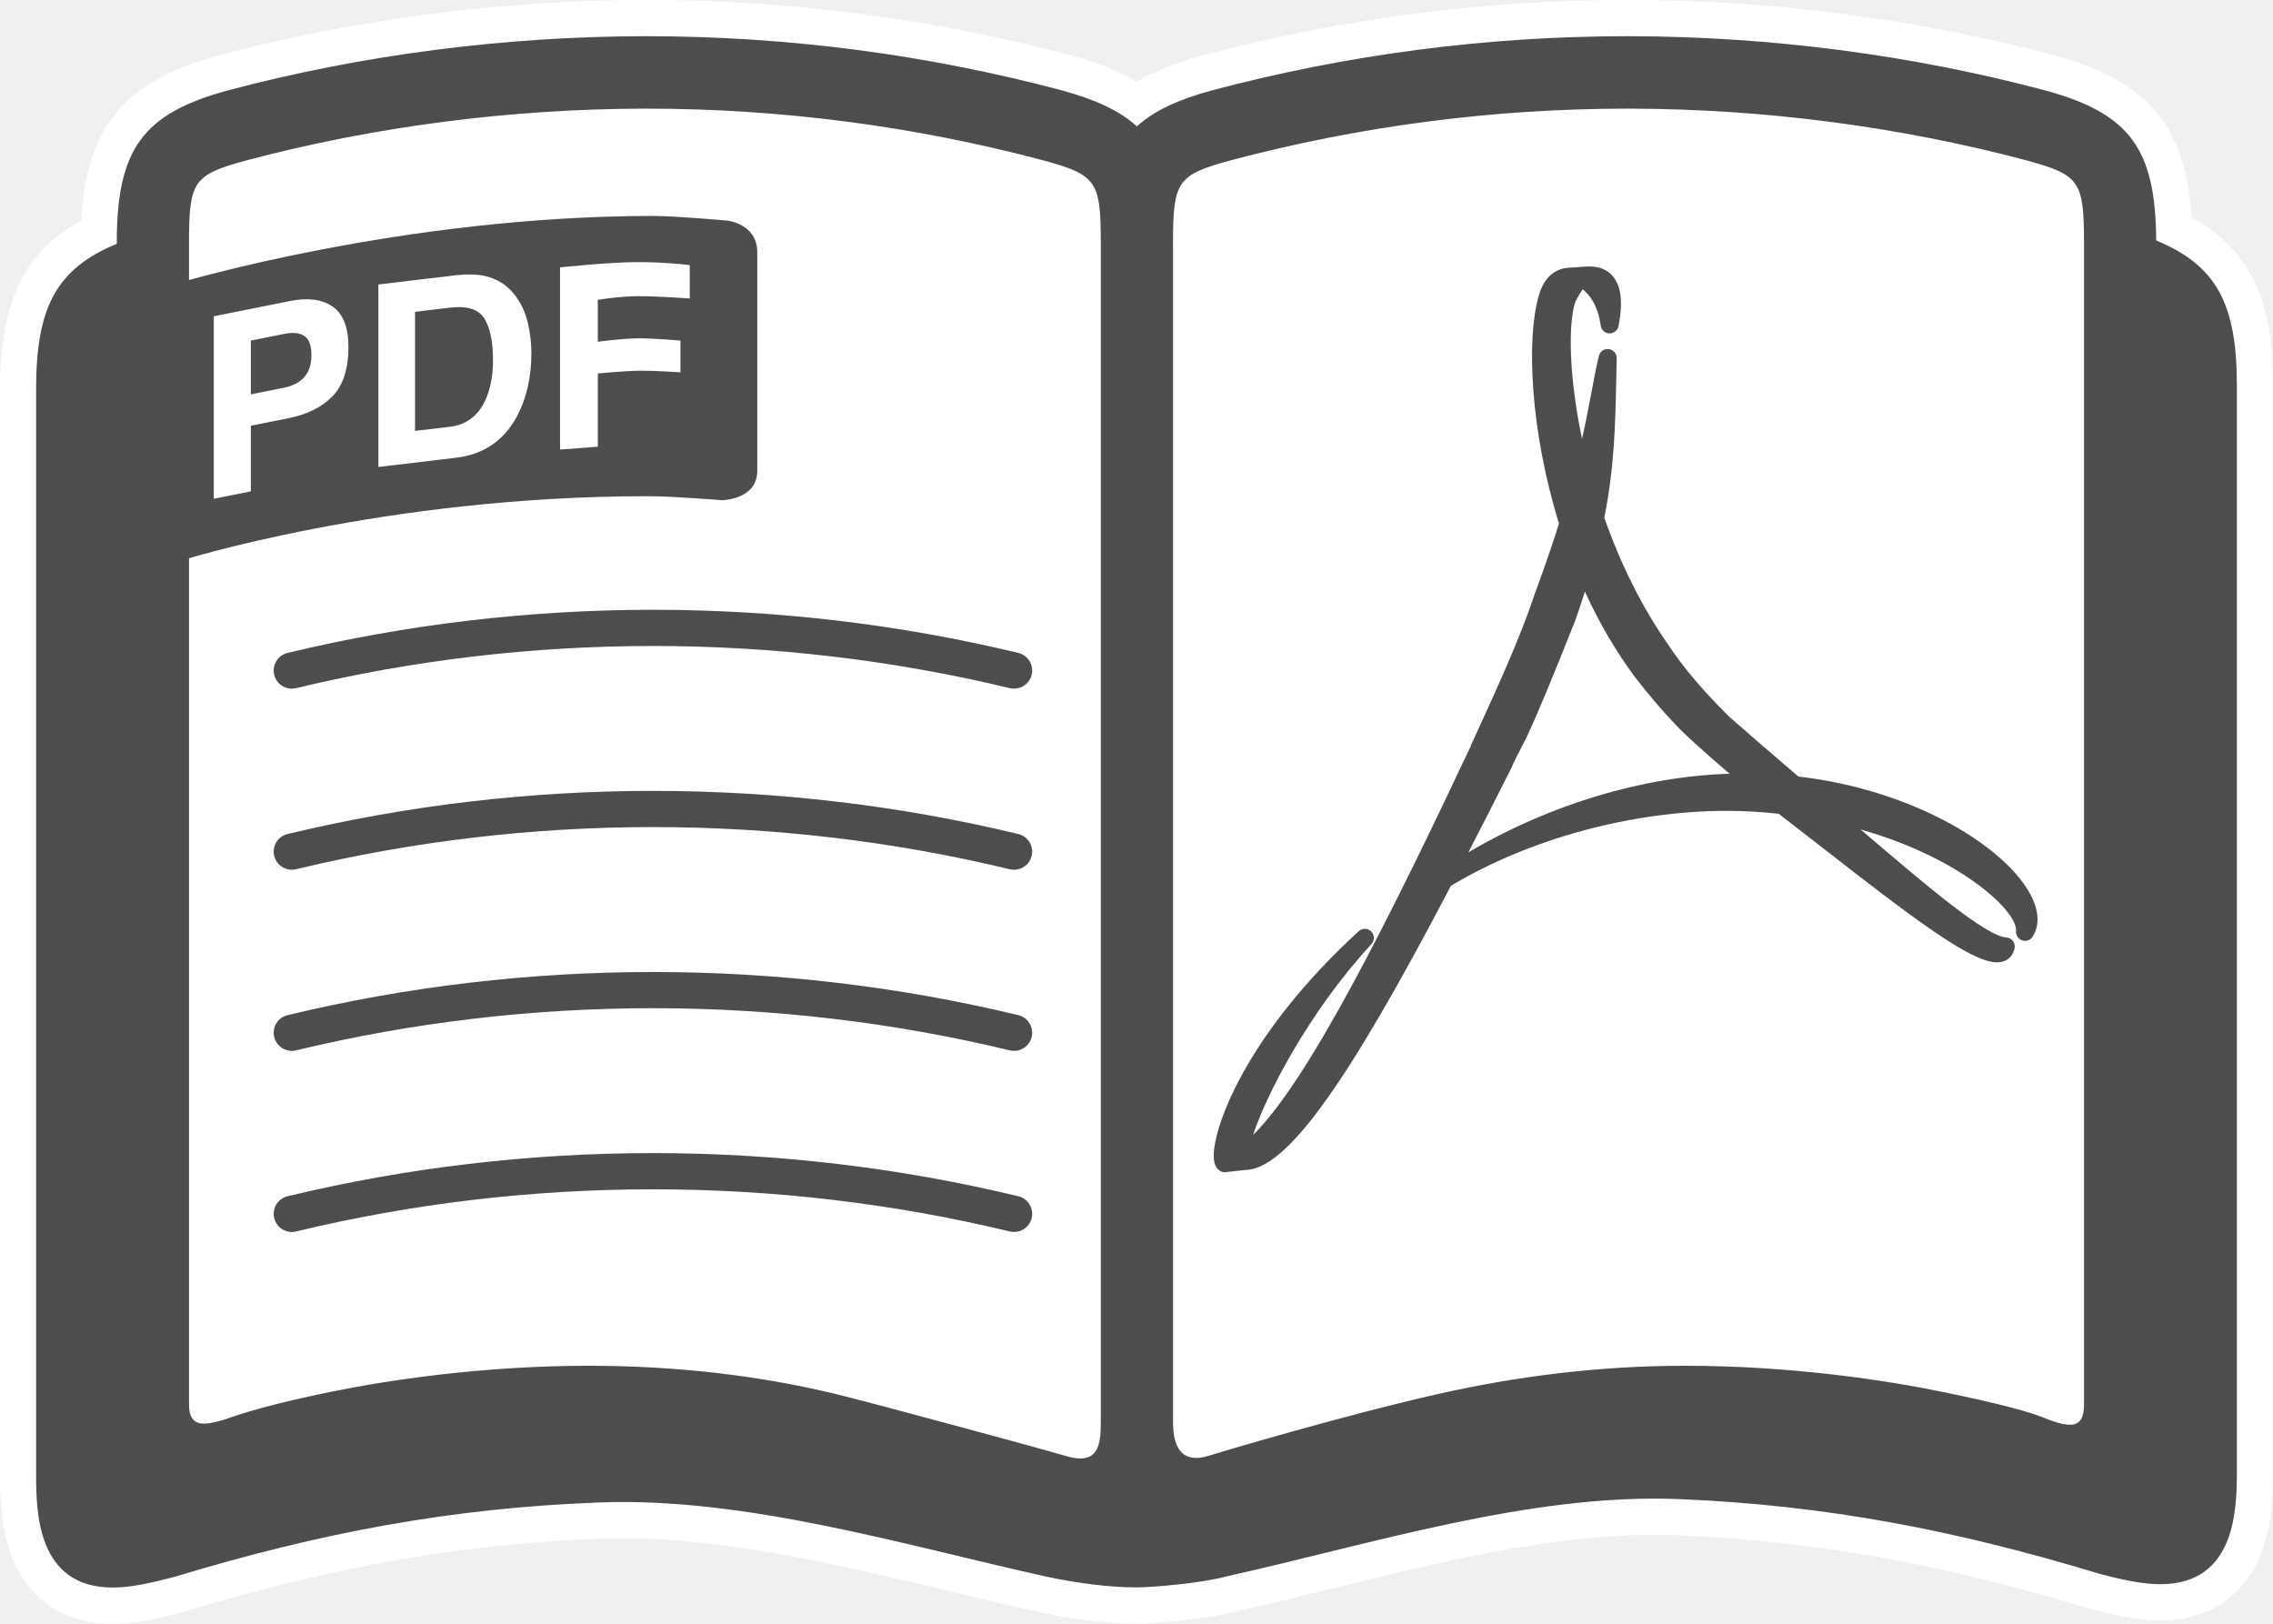
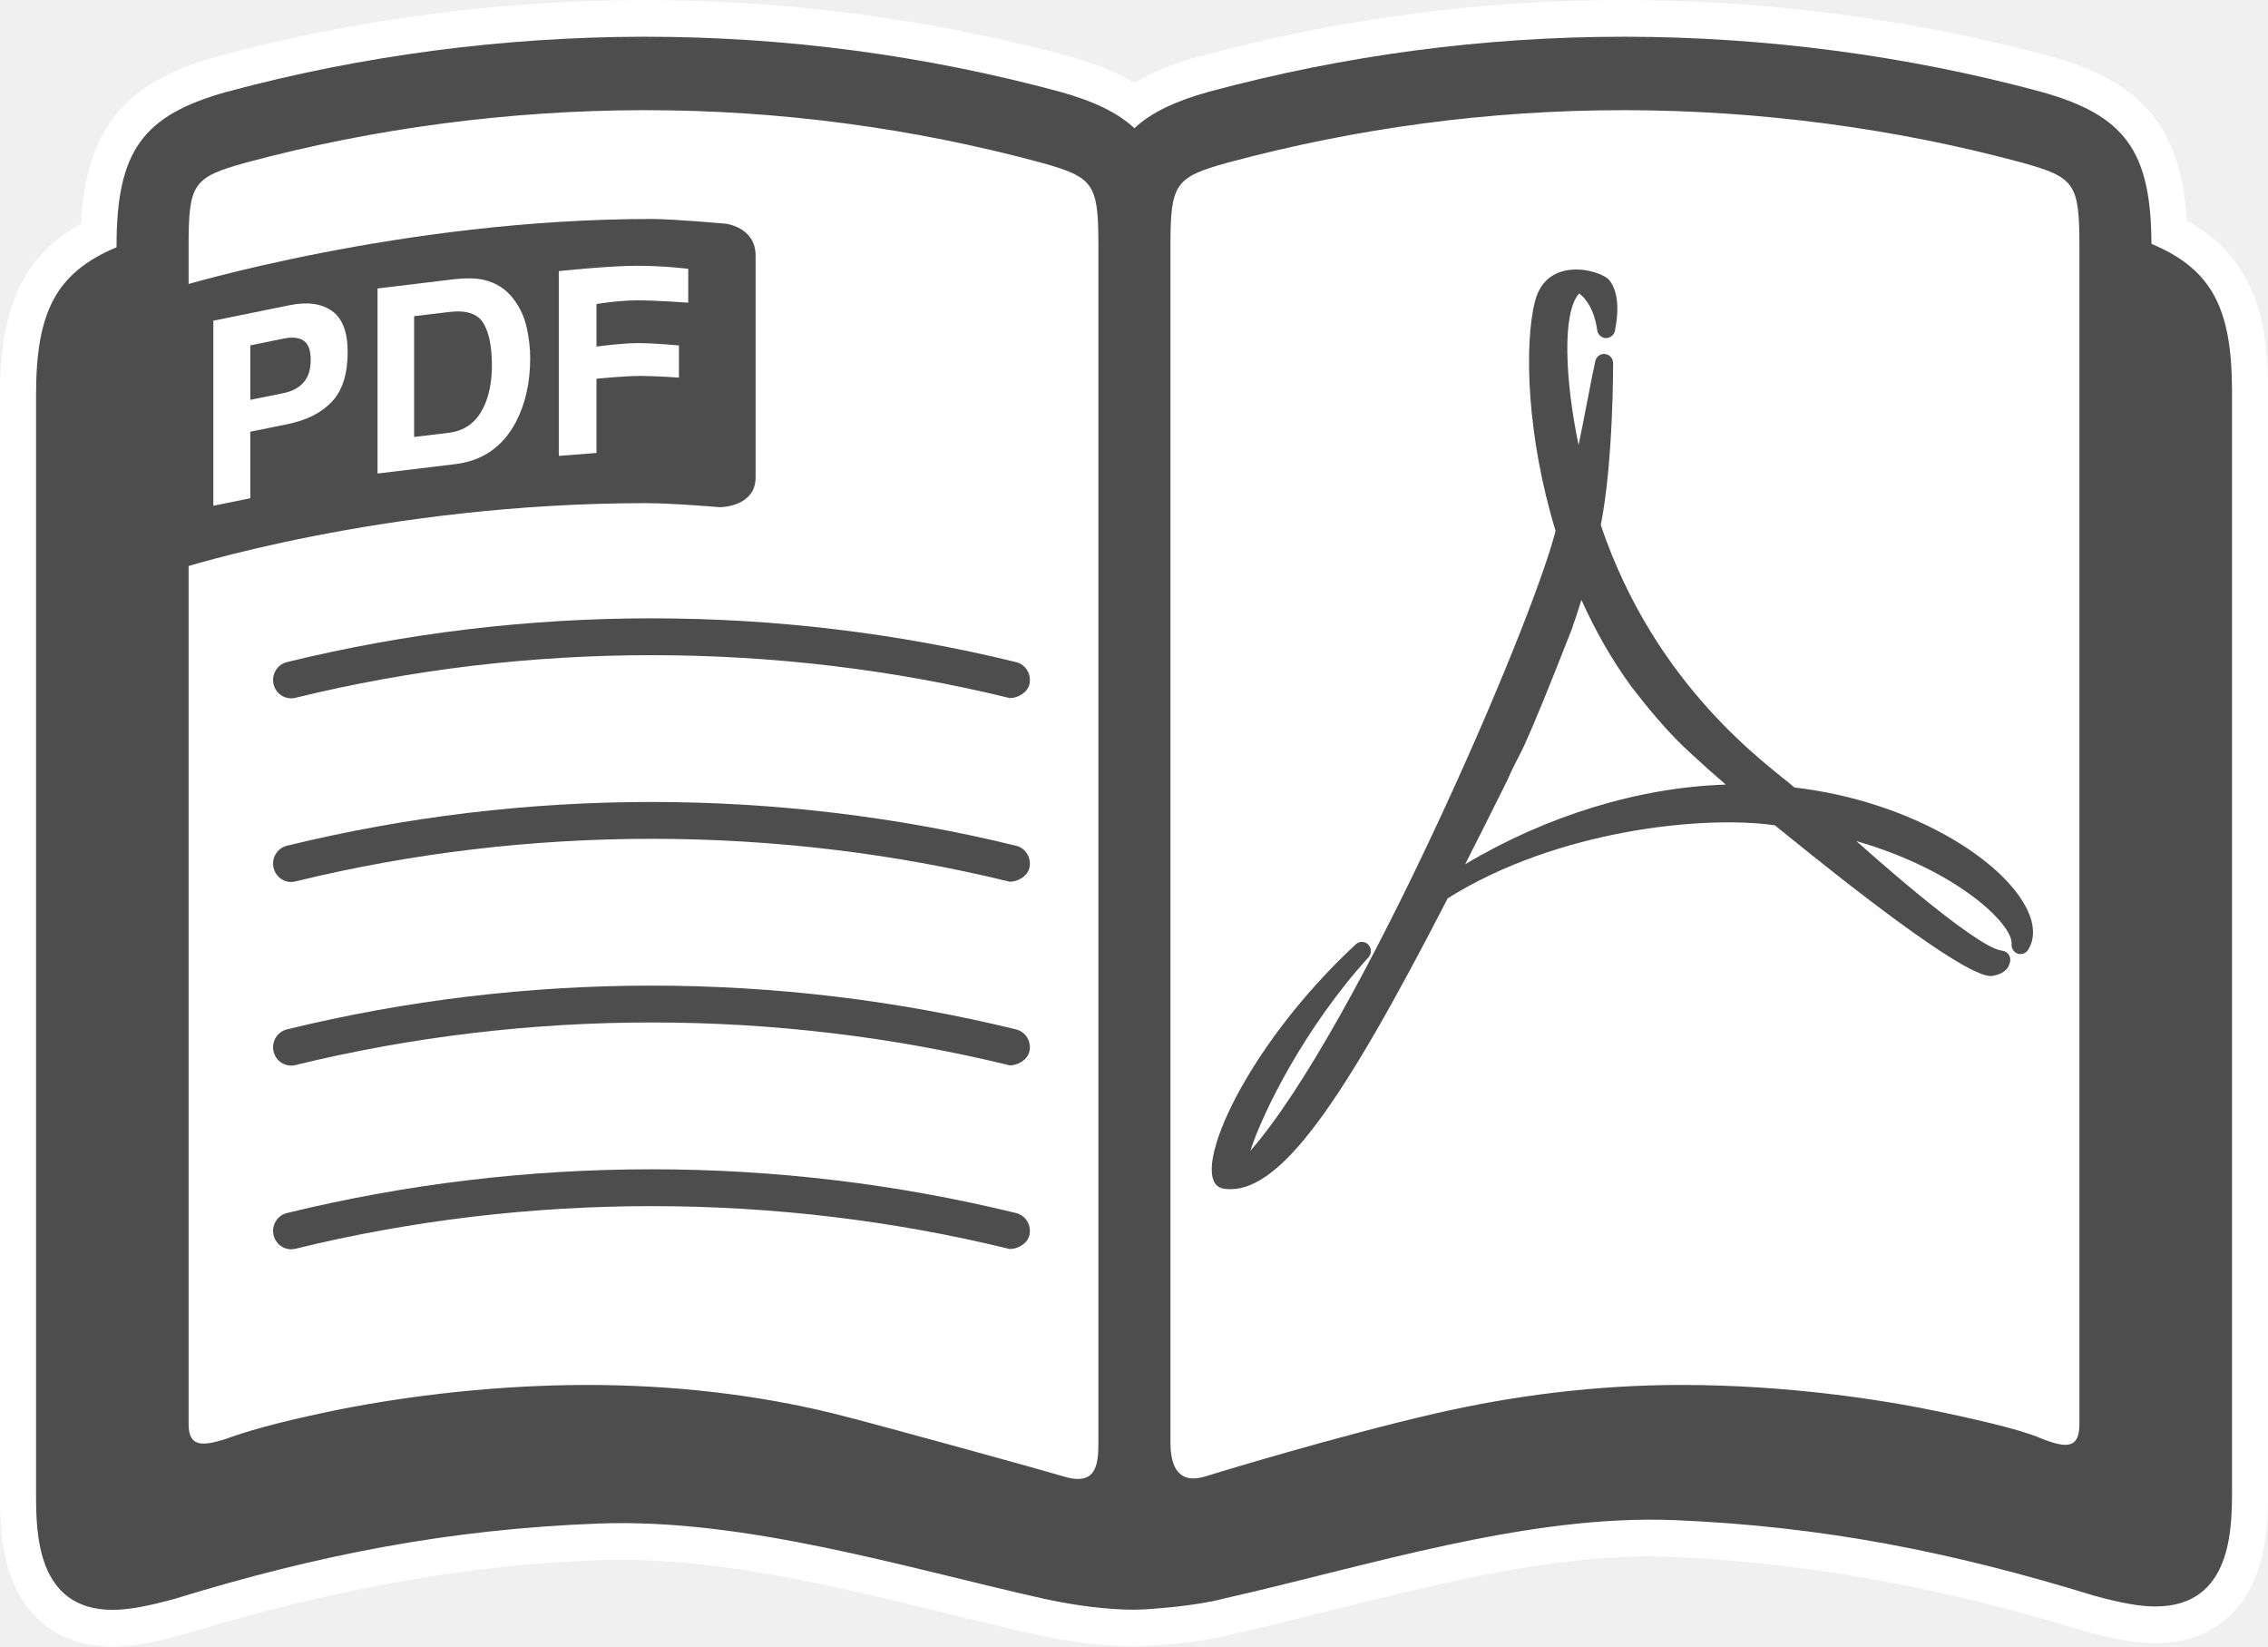
- <svg xmlns="http://www.w3.org/2000/svg" version="1.1" x="0px" y="0px" width="126px" height="90px" viewBox="0 0 126 90" overflow="visible" enable-background="new 0 0 126 90" xml:space="preserve">
+ <svg xmlns="http://www.w3.org/2000/svg" version="1.1" x="0px" y="0px" width="124px" height="90px" viewBox="0 0 124 90" overflow="visible" enable-background="new 0 0 124 90" xml:space="preserve">
  <defs>
</defs>
-   <path fill="#FFFFFF" d="M90.346,0c0,0-0.002,0-0.003,0h-0.149c-7.945,0-15.869,1.035-23.553,3.077  c-1.47,0.402-2.652,0.874-3.619,1.452c-0.968-0.578-2.15-1.051-3.615-1.452C51.717,1.033,43.798,0,35.854,0h-0.15  c-7.922,0.014-16.086,1.077-23.612,3.077c-5.17,1.415-7.314,3.945-7.59,9.155c-3.174,1.732-4.497,4.525-4.501,9.3v60.132  c0.001,1.123,0.003,2.999,0.679,4.684C1.624,88.703,3.601,90,6.248,90c1.063,0,2.223-0.195,4.004-0.679  c0.019-0.006,0.039-0.01,0.057-0.016c8.254-2.495,15.35-3.736,23.006-4.024c0.401-0.016,0.804-0.021,1.208-0.021  c5.87,0,12.113,1.496,18.149,2.944c1.694,0.406,3.294,0.79,4.891,1.143C59.545,89.769,61.42,89.99,63,89.99  c0.853,0,3.717-0.197,5.48-0.669c1.776-0.394,3.625-0.849,5.414-1.287c5.934-1.457,12.068-2.964,17.831-2.964  c0.425,0,0.849,0.008,1.271,0.025c7.54,0.311,14.558,1.559,22.752,4.04c0.02,0.006,0.039,0.012,0.059,0.018  c1.718,0.463,2.897,0.661,3.943,0.661c2.647,0,4.626-1.298,5.57-3.652c0.677-1.685,0.679-3.561,0.68-4.682V21.347  c-0.004-3.572-0.585-7.137-4.514-9.302c-0.314-5.086-2.464-7.57-7.578-8.969C106.271,1.047,98.349,0.014,90.346,0L90.346,0z" />
-   <path fill="#4D4D4D" d="M119.525,13.329c-0.025-5.085-1.47-7.037-6.145-8.316c-7.458-1.982-15.319-2.993-23.038-3.006h-0.149  c-7.771,0-15.518,1.011-23.039,3.01c-1.847,0.505-3.183,1.12-4.133,1.99c-0.95-0.871-2.289-1.487-4.143-1.994  C51.37,3.018,43.624,2.007,35.854,2.007h-0.15c-7.718,0.013-15.625,1.024-23.099,3.01c-4.695,1.285-6.127,3.252-6.132,8.42v0.078  c-3.361,1.386-4.466,3.538-4.471,8.019v60.13c0.002,2.055,0.007,6.329,4.248,6.329c0.863,0,1.886-0.179,3.481-0.61  c7.985-2.413,15.231-3.798,23.51-4.106c8.133-0.305,16.981,2.393,24.754,4.11c1.844,0.393,3.585,0.597,5.005,0.597  c0.862,0,3.557-0.218,5.005-0.612c7.981-1.771,16.845-4.617,25.072-4.281c8.175,0.339,15.313,1.721,23.249,4.124  c1.537,0.415,2.562,0.593,3.424,0.593c4.241,0,4.245-4.274,4.248-6.33V21.347C123.993,16.87,122.891,14.717,119.525,13.329z   M65.025,13.439c0.003-3.404,0.241-3.744,3.168-4.545c7.174-1.906,14.575-2.872,22-2.872h0.143  c7.376,0.012,14.893,0.979,22.005,2.868c2.94,0.805,3.18,1.146,3.183,4.547v64.411c-0.001,1.288-0.663,1.325-1.987,0.83  c-0.962-0.418-2.681-0.873-5.801-1.518c-3.229-0.665-8.47-1.459-14.32-1.459c-4.776,0-9.359,0.586-13.673,1.559  c-5.352,1.208-12.312,3.292-12.688,3.413c-1.599,0.522-2.028-0.533-2.029-1.819V13.439z M10.477,13.439  c0.003-3.404,0.24-3.744,3.167-4.545c7.126-1.893,14.69-2.859,22.065-2.872h0.144c7.424,0,14.827,0.966,21.985,2.868  c2.941,0.805,3.179,1.145,3.183,4.547v65.415c-0.002,1.288-0.148,2.422-2.03,1.821c-0.434-0.141-10.07-2.77-12.696-3.415  c-4.29-1.033-8.887-1.557-13.664-1.557c-5.849,0-11.137,0.794-14.366,1.459c-3.123,0.645-4.668,1.113-5.802,1.518  c-1.163,0.343-1.984,0.46-1.985-0.828V13.439z" />
-   <path fill="#4D4D4D" d="M16.869,18.621c-0.262-0.171-0.628-0.21-1.1-0.116l-1.863,0.372v2.979l1.863-0.373  c0.472-0.095,0.838-0.288,1.1-0.584c0.262-0.295,0.393-0.704,0.393-1.232C17.261,19.142,17.13,18.792,16.869,18.621z" />
-   <path fill="#4D4D4D" d="M24.939,17.053l-1.933,0.23v6.601l1.933-0.229c0.989-0.118,1.679-0.692,2.069-1.724  c0.213-0.565,0.32-1.221,0.32-1.965c0-1.029-0.16-1.802-0.479-2.315C26.528,17.14,25.893,16.94,24.939,17.053z" />
-   <path fill="#4D4D4D" d="M40.327,12.228c0,0-2.885-0.259-4.133-0.259c-13.878,0-26.257,3.707-26.257,3.707l-0.03,15.434  c0,0,11.342-3.607,25.983-3.607c1.46,0,4.104,0.222,4.104,0.222s1.983,0,1.983-1.632c0-1.63,0-10.564,0-12.121  C41.978,12.414,40.327,12.228,40.327,12.228z M18.446,21.95c-0.579,0.609-1.406,1.021-2.481,1.236l-2.06,0.412v3.638l-2.053,0.409  V17.531l4.248-0.85c0.979-0.193,1.76-0.09,2.342,0.315c0.583,0.404,0.874,1.153,0.874,2.247  C19.315,20.438,19.025,21.339,18.446,21.95z M28.653,23.083c-0.726,1.344-1.845,2.105-3.36,2.286l-4.318,0.514V15.768l4.318-0.514  c0.622-0.065,1.138-0.054,1.551,0.035c0.703,0.149,1.272,0.51,1.707,1.08c0.349,0.461,0.587,0.979,0.714,1.547  c0.127,0.57,0.191,1.122,0.191,1.652C29.456,20.915,29.188,22.084,28.653,23.083z M38.237,16.544c0,0-1.754-0.128-2.827-0.128  s-2.271,0.202-2.271,0.202v2.325c0,0,1.384-0.19,2.309-0.19c0.924,0,2.271,0.127,2.271,0.127v1.757c0,0-1.323-0.09-2.165-0.09  S33.139,20.7,33.139,20.7v4.06l-2.094,0.16V14.819c0,0,2.78-0.292,4.327-0.292c1.546,0,2.865,0.167,2.865,0.167V16.544z" />
-   <path fill="#4D4D4D" d="M67.896,64.976c-0.09,0-0.178-0.023-0.256-0.071c-0.201-0.119-0.318-0.338-0.35-0.646  c-0.154-1.522,1.654-6.814,8.031-12.645c0.198-0.182,0.504-0.172,0.692,0.016c0.189,0.192,0.194,0.499,0.013,0.696  c-3.54,3.835-5.868,8.452-6.564,10.582c3.091-3.032,7.6-12.072,12.063-21.543c0.01-0.053,0.139-0.335,0.507-1.135  c0.8-1.743,2.287-4.984,3.026-7.266c0.524-1.408,0.968-2.694,1.363-3.946c-1.607-5.167-1.795-10.21-1.146-12.544  c0.329-1.275,1.094-1.595,1.677-1.636c0.301-0.023,0.604-0.041,0.906-0.058c0.076-0.005,0.164-0.011,0.265-0.011  c0.555,0,0.991,0.188,1.296,0.559c0.455,0.557,0.556,1.454,0.301,2.749c-0.047,0.241-0.262,0.397-0.504,0.405  c-0.245-0.008-0.448-0.189-0.482-0.431c-0.159-1.132-0.616-1.716-1-2.015c-0.108,0.156-0.256,0.395-0.411,0.698  c-0.393,1.204-0.364,4.097,0.375,7.589c0.232-1.036,0.397-1.919,0.541-2.682c0.139-0.74,0.256-1.368,0.393-1.915  c0.062-0.247,0.3-0.415,0.554-0.374c0.252,0.035,0.438,0.252,0.433,0.51l-0.022,1.037c-0.055,2.664-0.102,4.97-0.665,7.799  c0.93,2.631,2.111,4.984,3.512,6.993c0.862,1.302,1.942,2.58,3.408,4.032c1.153,1.016,2.394,2.081,3.639,3.147l0.203,0.173  c6.449,0.739,11.637,3.974,12.943,6.7c0.505,1.053,0.301,1.763,0.039,2.173c-0.124,0.196-0.365,0.278-0.582,0.206  c-0.218-0.074-0.358-0.289-0.339-0.521c0.095-1.078-3.042-4.05-8.618-5.626c0.148,0.127,0.296,0.252,0.443,0.378  c3.199,2.725,6.51,5.541,7.634,5.607c0.145,0.01,0.277,0.081,0.366,0.194c0.089,0.115,0.122,0.263,0.095,0.405  c-0.098,0.49-0.464,0.782-0.979,0.782c-1.44,0-4.631-2.428-9.715-6.388c-0.784-0.609-1.582-1.23-2.378-1.845  c-0.93-0.109-1.901-0.164-2.891-0.164c-5.248,0-10.948,1.553-15.283,4.155c-5.85,11.183-9.164,15.746-11.428,15.752  c-0.319,0.031-0.683,0.072-1.043,0.116C67.937,64.976,67.916,64.976,67.896,64.976z M87.335,34.355l-0.099,0.252  c-1.178,2.962-2.01,4.966-2.475,5.954c-0.1,0.246-0.258,0.553-0.434,0.886c-0.185,0.352-0.388,0.737-0.559,1.146  c-0.836,1.659-1.624,3.204-2.371,4.648c4.505-2.649,9.657-4.206,14.479-4.355c-0.704-0.597-1.292-1.112-1.833-1.609  c-1.346-1.177-2.533-2.624-3.415-3.753c-1.051-1.416-1.979-3.001-2.771-4.732c-0.158,0.501-0.327,1.01-0.51,1.53  C87.345,34.333,87.341,34.345,87.335,34.355z" />
-   <path fill="#4D4D4D" d="M56.217,38.171c-0.078,0-0.156-0.01-0.235-0.027c-12.945-3.118-26.63-3.118-39.575,0  c-0.535,0.127-1.078-0.203-1.207-0.743c-0.129-0.54,0.202-1.08,0.74-1.211c13.25-3.188,27.259-3.188,40.51,0  c0.537,0.131,0.869,0.671,0.74,1.211C57.079,37.861,56.669,38.171,56.217,38.171z" />
-   <path fill="#4D4D4D" d="M56.217,48.209c-0.078,0-0.156-0.011-0.235-0.028c-12.945-3.117-26.63-3.117-39.575,0  c-0.535,0.128-1.078-0.202-1.207-0.742c-0.129-0.54,0.202-1.081,0.74-1.211c13.25-3.188,27.259-3.188,40.51,0  c0.537,0.13,0.869,0.671,0.74,1.211C57.079,47.899,56.669,48.209,56.217,48.209z" />
-   <path fill="#4D4D4D" d="M56.217,58.247c-0.078,0-0.156-0.01-0.235-0.027c-12.945-3.117-26.63-3.117-39.575,0  c-0.535,0.128-1.078-0.202-1.207-0.742c-0.129-0.54,0.202-1.081,0.74-1.211c13.25-3.189,27.259-3.189,40.51,0  c0.537,0.13,0.869,0.671,0.74,1.211C57.079,57.937,56.669,58.247,56.217,58.247z" />
-   <path fill="#4D4D4D" d="M56.217,68.285c-0.078,0-0.156-0.01-0.235-0.027c-12.945-3.117-26.63-3.117-39.575,0  c-0.535,0.128-1.078-0.202-1.207-0.742c-0.129-0.54,0.202-1.081,0.74-1.211c13.25-3.189,27.259-3.189,40.51,0  c0.537,0.13,0.869,0.671,0.74,1.211C57.079,67.975,56.669,68.285,56.217,68.285z" />
+   <path fill="#FFFFFF" d="M119.558,12.045c-0.31-5.085-2.424-7.568-7.457-8.968C104.585,1.047,96.637,0.014,88.762,0  c-7.819,0-15.617,1.035-23.179,3.077c-1.445,0.401-2.61,0.874-3.562,1.451c-0.952-0.577-2.116-1.051-3.559-1.451  C50.896,1.033,42.954,0,35.137,0C27.34,0.014,19.306,1.077,11.9,3.077c-5.089,1.414-7.198,3.944-7.47,9.155  c-3.124,1.732-4.425,4.524-4.43,9.3v60.131c0.001,1.125,0.003,3,0.668,4.685C1.598,88.702,3.544,90,6.149,90  c1.046,0,2.188-0.196,3.94-0.679c8.123-2.496,16.42-3.993,23.886-4.062c5.777,0,11.921,1.497,17.86,2.945  c1.668,0.406,3.242,0.79,4.813,1.143C58.6,89.77,60.445,89.99,62,89.99c0.84,0,3.658-0.198,5.394-0.668  c1.748-0.396,3.567-0.849,5.328-1.288c5.839-1.458,11.877-2.966,17.548-2.966c7.697,0.182,15.635,1.603,23.699,4.084  c1.689,0.463,2.851,0.661,3.881,0.661c2.605,0,4.552-1.297,5.481-3.651c0.665-1.686,0.667-3.562,0.669-4.684V21.347  C123.996,17.775,123.425,14.212,119.558,12.045z" />
+   <path fill="#4D4D4D" d="M117.628,13.329c-0.024-5.085-1.445-7.036-6.047-8.315c-7.34-1.981-15.075-2.993-22.672-3.006h-0.147  c-7.648,0-15.271,1.011-22.674,3.01c-1.817,0.505-3.133,1.12-4.066,1.989c-0.936-0.87-2.253-1.486-4.077-1.993  c-7.389-1.995-15.013-3.006-22.66-3.006h-0.147c-7.596,0.013-15.377,1.024-22.732,3.01c-4.62,1.284-6.03,3.251-6.034,8.419v0.079  c-3.308,1.387-4.396,3.539-4.4,8.019v60.129c0.002,2.055,0.007,6.33,4.18,6.329c0.849,0,1.856-0.178,3.426-0.609  c7.858-2.414,14.989-3.797,23.138-4.108c8.003-0.303,16.711,2.395,24.358,4.111c1.815,0.394,3.53,0.598,4.927,0.598  c0.85,0,3.5-0.218,4.927-0.612c7.854-1.771,16.576-4.617,24.673-4.282c8.045,0.339,15.07,1.721,22.88,4.125  c1.513,0.414,2.521,0.592,3.37,0.592c4.174,0,4.179-4.274,4.181-6.33V21.347C122.025,16.87,120.94,14.718,117.628,13.329z   M63.993,13.438c0.003-3.403,0.238-3.743,3.118-4.544c7.06-1.906,14.343-2.872,21.65-2.872h0.141  c7.259,0.013,14.656,0.979,21.655,2.868c2.894,0.805,3.128,1.146,3.132,4.546v64.411c-0.002,1.289-0.652,1.327-1.954,0.831  c-0.948-0.419-2.64-0.874-5.71-1.518c-3.179-0.666-8.335-1.459-14.092-1.459c-4.702,0-9.213,0.585-13.457,1.559  c-5.267,1.208-12.116,3.291-12.486,3.413c-1.574,0.521-1.996-0.533-1.997-1.82V13.438z M10.311,13.438  c0.003-3.403,0.237-3.743,3.117-4.544c7.014-1.894,14.458-2.859,21.716-2.872h0.141c7.307,0,14.591,0.966,21.638,2.868  c2.893,0.805,3.127,1.145,3.131,4.546v65.415c-0.002,1.289-0.146,2.423-1.999,1.821c-0.427-0.14-9.91-2.769-12.493-3.414  c-4.223-1.033-8.746-1.557-13.447-1.557c-5.757,0-10.961,0.793-14.139,1.459c-3.073,0.644-4.594,1.112-5.71,1.518  c-1.145,0.343-1.953,0.459-1.954-0.829V13.438z" />
+   <path fill="#4D4D4D" d="M16.601,18.621c-0.258-0.172-0.619-0.211-1.083-0.116l-1.833,0.372v2.978l1.833-0.371  c0.464-0.096,0.825-0.289,1.083-0.584c0.257-0.295,0.386-0.705,0.386-1.231C16.987,19.143,16.858,18.793,16.601,18.621z" />
+   <path fill="#4D4D4D" d="M24.543,17.054l-1.902,0.229v6.601l1.902-0.229c0.974-0.117,1.652-0.691,2.036-1.722  c0.21-0.565,0.315-1.221,0.315-1.966c0-1.029-0.157-1.801-0.472-2.314C26.107,17.14,25.481,16.939,24.543,17.054z" />
+   <path fill="#4D4D4D" d="M39.687,12.229c0,0-2.839-0.26-4.067-0.26c-13.657,0-25.84,3.707-25.84,3.707L9.75,31.109  c0,0,11.162-3.608,25.572-3.608c1.436,0,4.038,0.223,4.038,0.223s1.952,0,1.952-1.631c0-1.632,0-10.565,0-12.122  S39.687,12.229,39.687,12.229z M18.153,21.95c-0.57,0.609-1.384,1.021-2.441,1.235l-2.027,0.412v3.637l-2.021,0.411V17.53  l4.18-0.849c0.963-0.195,1.731-0.091,2.305,0.314s0.859,1.154,0.859,2.248C19.008,20.438,18.724,21.34,18.153,21.95z M28.198,23.082  c-0.714,1.344-1.816,2.106-3.307,2.287l-4.25,0.514V15.769l4.25-0.514c0.612-0.065,1.12-0.053,1.526,0.035  c0.692,0.148,1.252,0.51,1.68,1.079c0.344,0.462,0.578,0.979,0.703,1.548c0.125,0.57,0.188,1.121,0.188,1.651  C28.988,20.914,28.724,22.085,28.198,23.082z M37.63,16.545c0,0-1.727-0.128-2.782-0.128c-1.057,0-2.235,0.201-2.235,0.201v2.326  c0,0,1.362-0.191,2.272-0.191c0.909,0,2.235,0.129,2.235,0.129v1.757c0,0-1.302-0.091-2.131-0.091s-2.377,0.153-2.377,0.153v4.058  l-2.061,0.16V14.818c0,0,2.736-0.291,4.259-0.291c1.521,0,2.819,0.167,2.819,0.167V16.545z" />
+   <path fill="#4D4D4D" d="M74.127,51.614c0.194-0.183,0.495-0.173,0.681,0.017c0.186,0.19,0.191,0.497,0.013,0.694  c-3.483,3.836-5.775,8.453-6.462,10.582c5.822-6.643,15.329-28.55,16.691-33.89c-1.582-5.167-1.724-10.197-1.127-12.545  c0.648-2.55,3.653-1.703,4.076-1.145c0.432,0.571,0.547,1.456,0.298,2.75c-0.048,0.24-0.259,0.397-0.497,0.404  c-0.24-0.007-0.441-0.189-0.475-0.432c-0.157-1.13-0.607-1.715-0.983-2.013c-0.957,1.045-0.764,4.793-0.036,8.288  c0.229-1.038,0.784-4.052,0.918-4.598c0.062-0.248,0.297-0.417,0.544-0.374c0.249,0.034,0.433,0.253,0.427,0.509  c0,0,0.018,5.372-0.675,8.836c3.025,8.962,9.261,13.188,10.59,14.346c6.347,0.739,11.451,3.974,12.737,6.7  c0.497,1.053,0.296,1.763,0.039,2.173c-0.121,0.196-0.359,0.278-0.573,0.206c-0.215-0.075-0.352-0.288-0.332-0.519  c0.091-1.08-2.995-4.051-8.482-5.627c0.146,0.126,6.435,5.797,7.947,5.985c0.142,0.018,0.275,0.079,0.361,0.194  c0.088,0.115,0.121,0.263,0.094,0.405c-0.098,0.489-0.465,0.688-0.964,0.782c-1.568,0.297-11.118-7.618-11.902-8.232  c-3.839-0.557-11.897,0.233-17.884,3.992c-5.758,11.18-9.247,16.351-12.272,15.866C64.85,64.595,67.849,57.442,74.127,51.614z   M85.948,34.356l-0.097,0.25c-1.159,2.962-1.978,4.966-2.436,5.955c-0.098,0.246-0.255,0.552-0.427,0.885  c-0.182,0.353-0.38,0.737-0.55,1.147c-0.822,1.659-1.597,3.203-2.333,4.648c4.435-2.651,9.504-4.208,14.249-4.356  c-0.693-0.596-1.271-1.112-1.805-1.609c-1.325-1.177-2.491-2.624-3.36-3.752c-1.034-1.415-1.947-3.002-2.727-4.733  c-0.155,0.502-0.322,1.01-0.503,1.531C85.957,34.334,85.953,34.346,85.948,34.356z" />
+   <path fill="#4D4D4D" d="M55.209,38.156C55.132,38.156,55.286,38.175,55.209,38.156c-12.74-3.117-26.323-3.131-39.063-0.014  c-0.526,0.128-1.061-0.201-1.188-0.741c-0.127-0.54,0.199-1.082,0.728-1.211c13.04-3.19,26.828-3.19,39.867,0  c0.529,0.129,0.855,0.671,0.728,1.211C56.172,37.861,55.653,38.156,55.209,38.156z" />
+   <path fill="#4D4D4D" d="M55.209,48.194C55.132,48.194,55.286,48.213,55.209,48.194c-12.74-3.117-26.323-3.131-39.063-0.014  c-0.526,0.128-1.061-0.201-1.188-0.742c-0.127-0.539,0.199-1.081,0.728-1.21c13.04-3.19,26.828-3.19,39.867,0  c0.529,0.129,0.855,0.671,0.728,1.21C56.172,47.899,55.653,48.194,55.209,48.194z" />
+   <path fill="#4D4D4D" d="M55.209,58.232C55.132,58.232,55.286,58.251,55.209,58.232c-12.74-3.117-26.323-3.131-39.063-0.014  c-0.526,0.128-1.061-0.202-1.188-0.742c-0.127-0.539,0.199-1.081,0.728-1.21c13.04-3.19,26.828-3.19,39.867,0  c0.529,0.129,0.855,0.671,0.728,1.21C56.172,57.938,55.653,58.232,55.209,58.232z" />
+   <path fill="#4D4D4D" d="M55.209,68.271C55.132,68.271,55.286,68.289,55.209,68.271c-12.74-3.117-26.323-3.131-39.063-0.014  c-0.526,0.128-1.061-0.202-1.188-0.742c-0.127-0.539,0.199-1.081,0.728-1.21c13.04-3.19,26.828-3.19,39.867,0  c0.529,0.129,0.855,0.671,0.728,1.21C56.172,67.976,55.653,68.271,55.209,68.271z" />
</svg>
